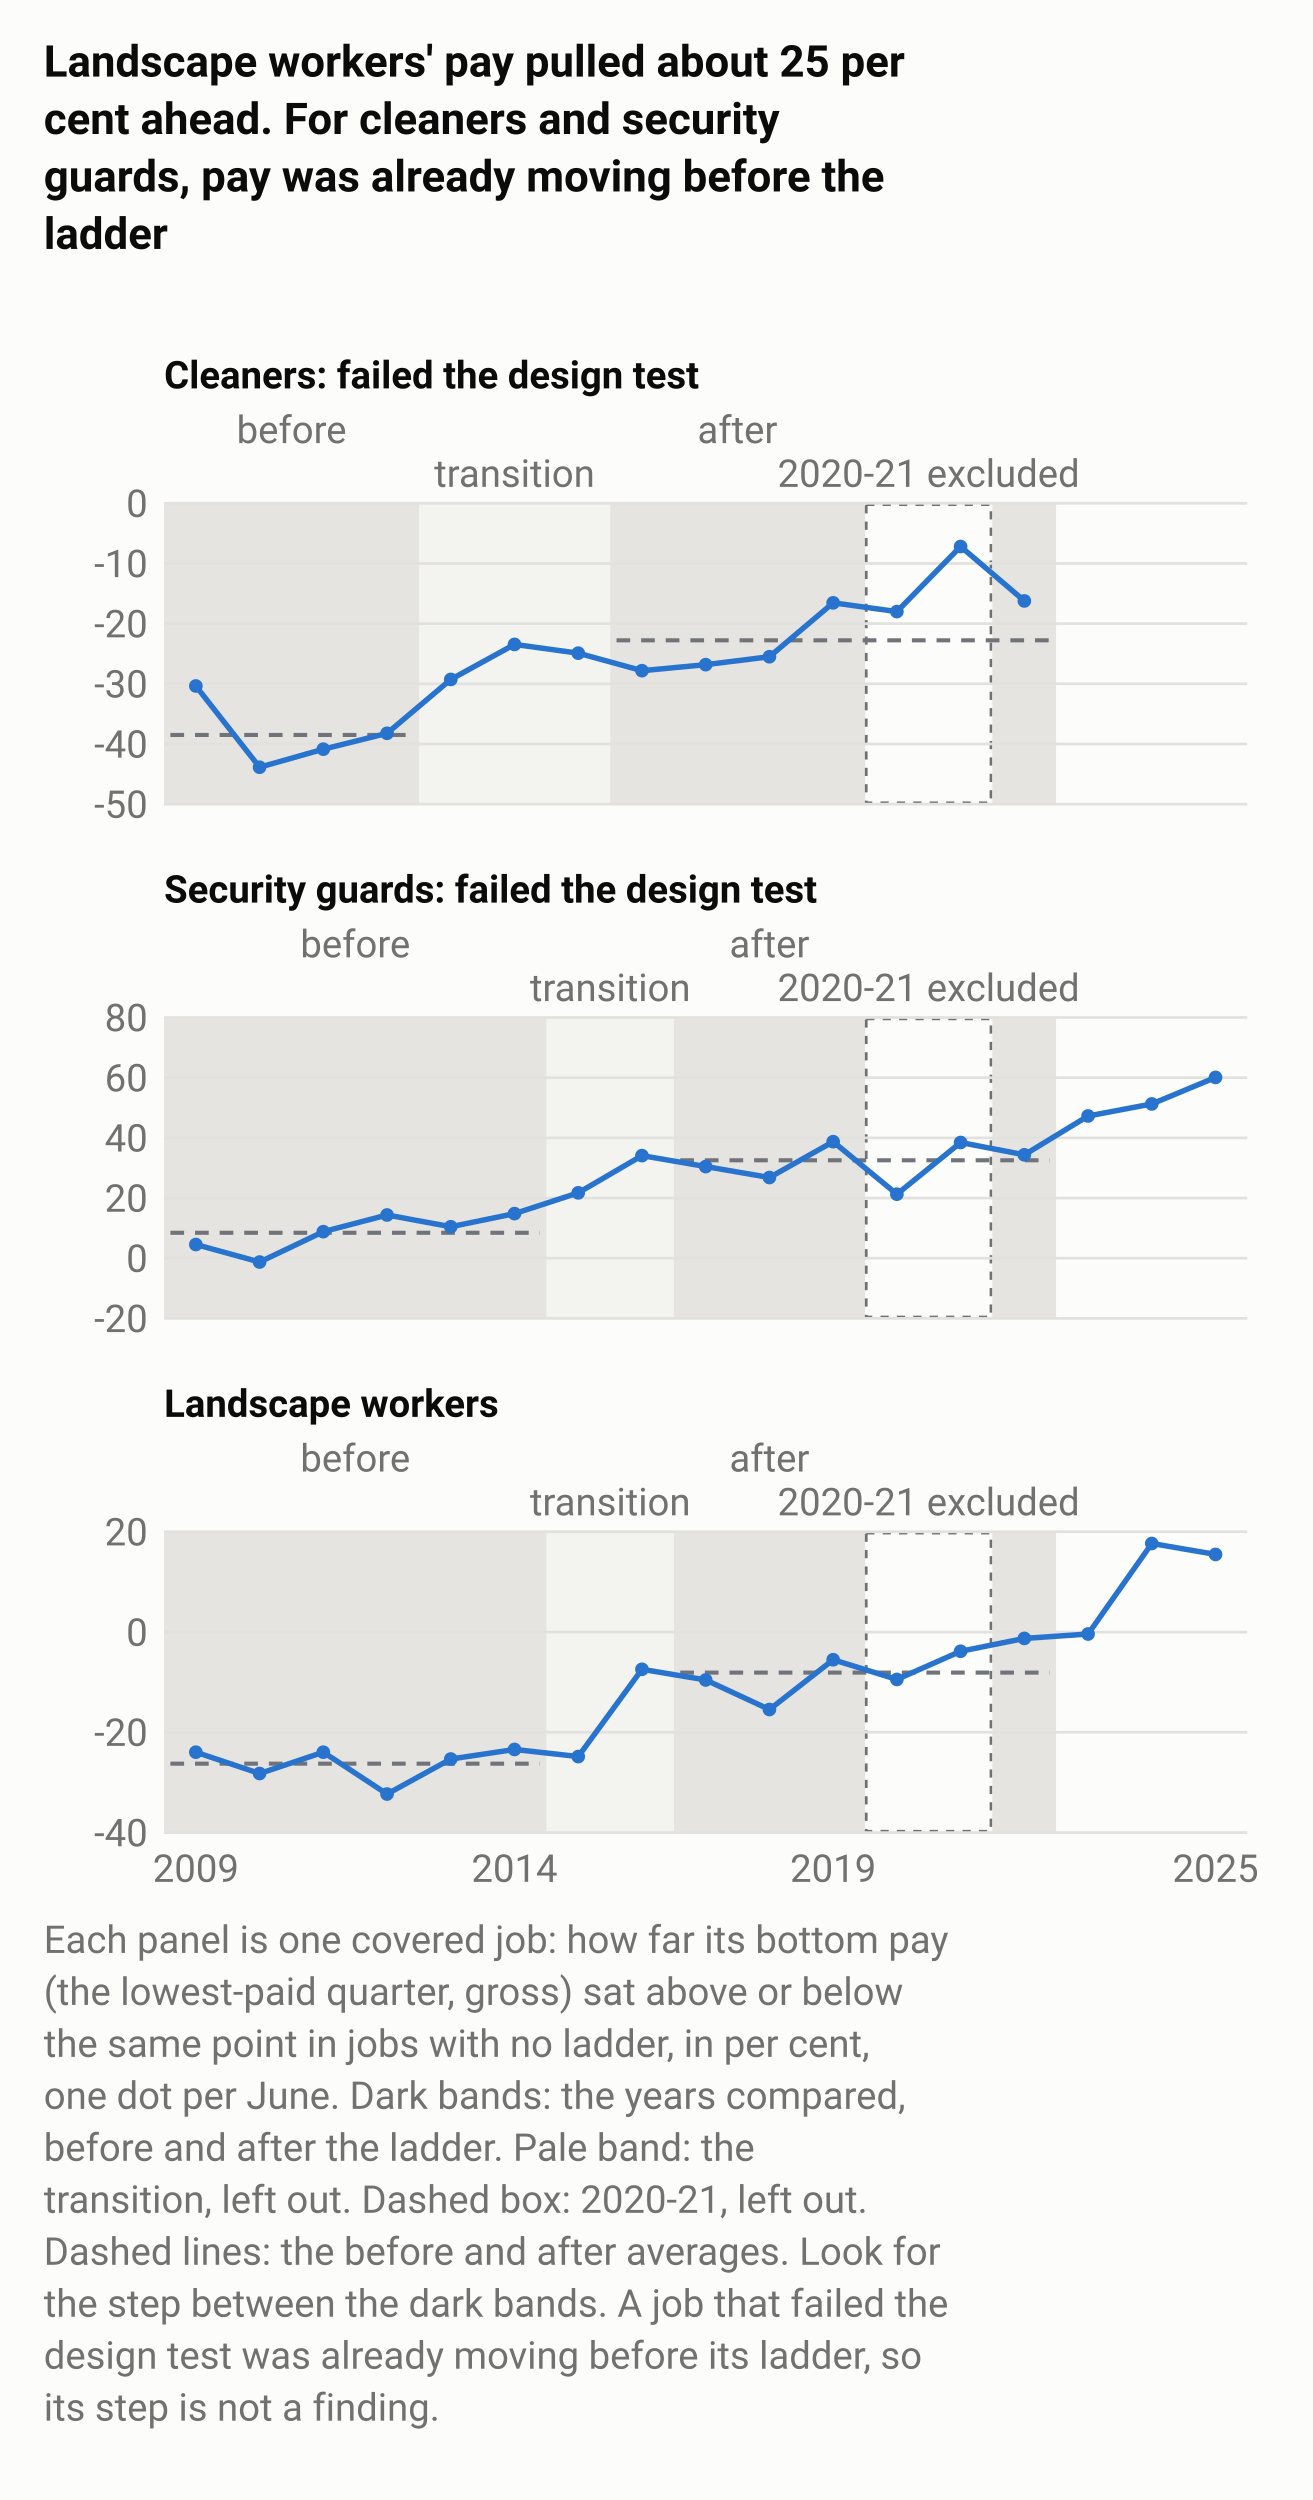
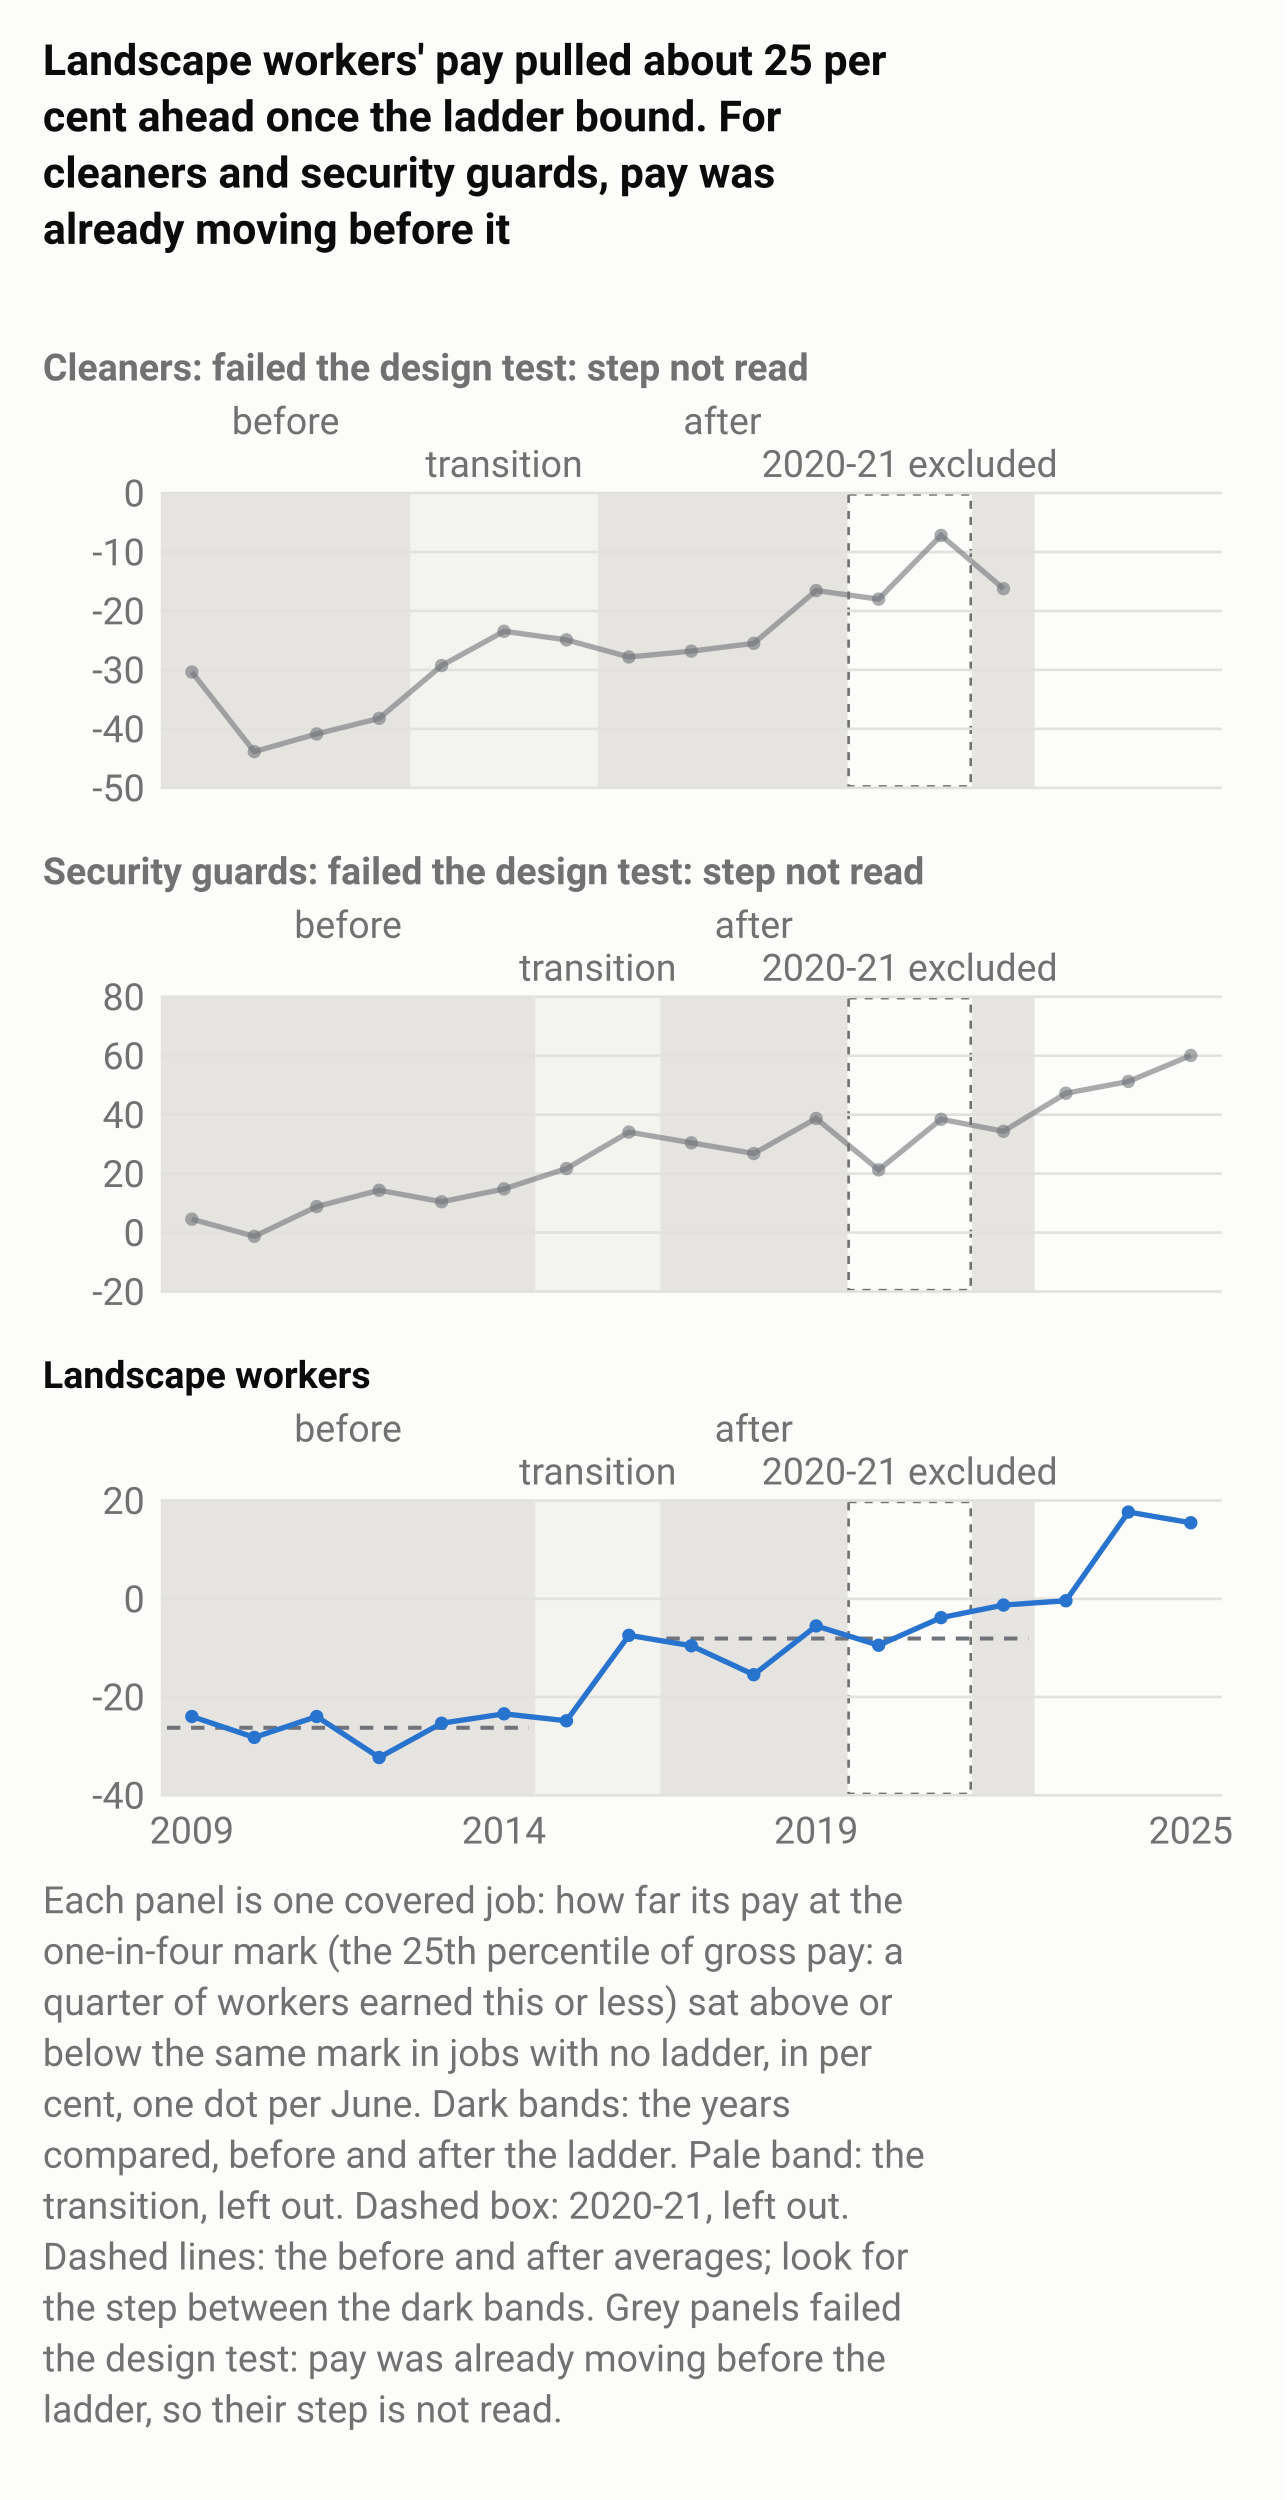
- <svg xmlns="http://www.w3.org/2000/svg" viewBox="0 0 480 914" role="img" aria-label="Three panels, one per covered job, showing bottom pay in covered jobs compared with jobs that had no ladder, in per cent, each June 2009-2025, with the before, transition, 2020-21 and after years shaded. Landscape workers' pay pulled about 25 per cent ahead. For cleaners and security guards, pay was already moving before the ladder.">
+ <svg xmlns="http://www.w3.org/2000/svg" viewBox="0 0 480 933" role="img" aria-label="Three panels, one per covered job, showing bottom pay in covered jobs compared with jobs that had no ladder, in per cent, each June 2009-2025, with the before, transition, 2020-21 and after years shaded. Landscape workers' pay pulled about 25 per cent ahead once the ladder bound. For cleaners and security guards, pay was already moving before it.">
  <style>:root{--fig-ink:#0b0b0b;--fig-ink-3:#717171;--fig-rule:#e2e1dd;--fig-surface:#fcfcfa;--fig-subject:#2873ce;--fig-context:#707379;}@media (prefers-color-scheme: dark){:root{--fig-ink:#ffffff;--fig-ink-3:#9a9a9a;--fig-rule:#38393a;--fig-surface:#1a1a19;--fig-subject:#3987e5;--fig-context:#93969c;}}:root[data-theme="dark"]{--fig-ink:#ffffff;--fig-ink-3:#9a9a9a;--fig-rule:#38393a;--fig-surface:#1a1a19;--fig-subject:#3987e5;--fig-context:#93969c;}text{font-family:ui-sans-serif,system-ui,-apple-system,Segoe UI,Roboto,Helvetica,Arial,sans-serif;}</style>
-   <rect x="0" y="0" width="480" height="914" fill="var(--fig-surface,#fcfcfa)" />
+   <rect x="0" y="0" width="480" height="933" fill="var(--fig-surface,#fcfcfa)" />
  <text x="16.0" y="28.0" font-size="16" fill="var(--fig-ink,#0b0b0b)" font-weight="600">Landscape workers' pay pulled about 25 per</text>
-   <text x="16.0" y="49.0" font-size="16" fill="var(--fig-ink,#0b0b0b)" font-weight="600">cent ahead. For cleaners and security</text>
-   <text x="16.0" y="70.0" font-size="16" fill="var(--fig-ink,#0b0b0b)" font-weight="600">guards, pay was already moving before the</text>
-   <text x="16.0" y="91.0" font-size="16" fill="var(--fig-ink,#0b0b0b)" font-weight="600">ladder</text>
-   <text x="60.0" y="142.0" font-size="14" fill="var(--fig-ink,#0b0b0b)" font-weight="600">Cleaners: failed the design test</text>
+   <text x="16.0" y="49.0" font-size="16" fill="var(--fig-ink,#0b0b0b)" font-weight="600">cent ahead once the ladder bound. For</text>
+   <text x="16.0" y="70.0" font-size="16" fill="var(--fig-ink,#0b0b0b)" font-weight="600">cleaners and security guards, pay was</text>
+   <text x="16.0" y="91.0" font-size="16" fill="var(--fig-ink,#0b0b0b)" font-weight="600">already moving before it</text>
+   <text x="16.0" y="142.0" font-size="14" fill="var(--fig-ink-3,#717171)" font-weight="600">Cleaners: failed the design test: step not read</text>
  <rect x="60.0" y="184" width="93.2" height="110" fill="var(--fig-rule,#e2e1dd)" opacity="0.9" />
  <text x="106.6" y="162.0" text-anchor="middle" font-size="14" fill="var(--fig-ink-3,#717171)">before</text>
  <rect x="153.2" y="184" width="69.9" height="110" fill="var(--fig-rule,#e2e1dd)" opacity="0.35" />
  <text x="188.1" y="178.0" text-anchor="middle" font-size="14" fill="var(--fig-ink-3,#717171)">transition</text>
  <rect x="223.1" y="184" width="93.2" height="110" fill="var(--fig-rule,#e2e1dd)" opacity="0.9" />
  <text x="269.6" y="162.0" text-anchor="middle" font-size="14" fill="var(--fig-ink-3,#717171)">after</text>
  <rect x="316.7" y="184.5" width="45.6" height="109" fill="none" stroke="var(--fig-ink-3,#717171)" stroke-width="1" stroke-dasharray="3 3" />
  <text x="339.5" y="178.0" text-anchor="middle" font-size="14" fill="var(--fig-ink-3,#717171)">2020-21 excluded</text>
  <rect x="362.8" y="184" width="23.3" height="110" fill="var(--fig-rule,#e2e1dd)" opacity="0.9" />
  <line x1="60" x2="456" y1="294.0" y2="294.0" stroke="var(--fig-rule,#e2e1dd)" stroke-width="1" />
  <text x="54.0" y="299.0" text-anchor="end" font-size="14" fill="var(--fig-ink-3,#717171)">-50</text>
  <line x1="60" x2="456" y1="272.0" y2="272.0" stroke="var(--fig-rule,#e2e1dd)" stroke-width="1" />
  <text x="54.0" y="277.0" text-anchor="end" font-size="14" fill="var(--fig-ink-3,#717171)">-40</text>
  <line x1="60" x2="456" y1="250.0" y2="250.0" stroke="var(--fig-rule,#e2e1dd)" stroke-width="1" />
  <text x="54.0" y="255.0" text-anchor="end" font-size="14" fill="var(--fig-ink-3,#717171)">-30</text>
  <line x1="60" x2="456" y1="228.0" y2="228.0" stroke="var(--fig-rule,#e2e1dd)" stroke-width="1" />
  <text x="54.0" y="233.0" text-anchor="end" font-size="14" fill="var(--fig-ink-3,#717171)">-20</text>
  <line x1="60" x2="456" y1="206.0" y2="206.0" stroke="var(--fig-rule,#e2e1dd)" stroke-width="1" />
  <text x="54.0" y="211.0" text-anchor="end" font-size="14" fill="var(--fig-ink-3,#717171)">-10</text>
  <line x1="60" x2="456" y1="184.0" y2="184.0" stroke="var(--fig-rule,#e2e1dd)" stroke-width="1" />
  <text x="54.0" y="189.0" text-anchor="end" font-size="14" fill="var(--fig-ink-3,#717171)">0</text>
-   <line x1="62.3" x2="150.8" y1="268.7" y2="268.7" stroke="var(--fig-context,#707379)" stroke-width="1.5" stroke-dasharray="5 4" />
-   <line x1="225.4" x2="383.8" y1="234.1" y2="234.1" stroke="var(--fig-context,#707379)" stroke-width="1.5" stroke-dasharray="5 4" />
-   <polyline points="71.6,250.8 94.9,280.5 118.2,273.9 141.5,268.1 164.8,248.4 188.1,235.6 211.4,238.8 234.7,245.2 258.0,243.0 281.3,240.1 304.6,220.4 327.9,223.6 351.2,199.8 374.5,219.7" fill="none" stroke="var(--fig-subject,#2873ce)" stroke-width="2" />
-   <circle cx="71.6" cy="250.8" r="2.5" fill="var(--fig-subject,#2873ce)" />
-   <circle cx="94.9" cy="280.5" r="2.5" fill="var(--fig-subject,#2873ce)" />
-   <circle cx="118.2" cy="273.9" r="2.5" fill="var(--fig-subject,#2873ce)" />
-   <circle cx="141.5" cy="268.1" r="2.5" fill="var(--fig-subject,#2873ce)" />
-   <circle cx="164.8" cy="248.4" r="2.5" fill="var(--fig-subject,#2873ce)" />
-   <circle cx="188.1" cy="235.6" r="2.5" fill="var(--fig-subject,#2873ce)" />
-   <circle cx="211.4" cy="238.8" r="2.5" fill="var(--fig-subject,#2873ce)" />
-   <circle cx="234.7" cy="245.2" r="2.5" fill="var(--fig-subject,#2873ce)" />
-   <circle cx="258.0" cy="243.0" r="2.5" fill="var(--fig-subject,#2873ce)" />
-   <circle cx="281.3" cy="240.1" r="2.5" fill="var(--fig-subject,#2873ce)" />
-   <circle cx="304.6" cy="220.4" r="2.5" fill="var(--fig-subject,#2873ce)" />
-   <circle cx="327.9" cy="223.6" r="2.5" fill="var(--fig-subject,#2873ce)" />
-   <circle cx="351.2" cy="199.8" r="2.5" fill="var(--fig-subject,#2873ce)" />
-   <circle cx="374.5" cy="219.7" r="2.5" fill="var(--fig-subject,#2873ce)" />
-   <text x="60.0" y="330.0" font-size="14" fill="var(--fig-ink,#0b0b0b)" font-weight="600">Security guards: failed the design test</text>
+   <polyline points="71.6,250.8 94.9,280.5 118.2,273.9 141.5,268.1 164.8,248.4 188.1,235.6 211.4,238.8 234.7,245.2 258.0,243.0 281.3,240.1 304.6,220.4 327.9,223.6 351.2,199.8 374.5,219.7" fill="none" stroke="var(--fig-context,#707379)" stroke-width="2" stroke-opacity="0.6" />
+   <circle cx="71.6" cy="250.8" r="2.5" fill="var(--fig-context,#707379)" fill-opacity="0.6" />
+   <circle cx="94.9" cy="280.5" r="2.5" fill="var(--fig-context,#707379)" fill-opacity="0.6" />
+   <circle cx="118.2" cy="273.9" r="2.5" fill="var(--fig-context,#707379)" fill-opacity="0.6" />
+   <circle cx="141.5" cy="268.1" r="2.5" fill="var(--fig-context,#707379)" fill-opacity="0.6" />
+   <circle cx="164.8" cy="248.4" r="2.5" fill="var(--fig-context,#707379)" fill-opacity="0.6" />
+   <circle cx="188.1" cy="235.6" r="2.5" fill="var(--fig-context,#707379)" fill-opacity="0.6" />
+   <circle cx="211.4" cy="238.8" r="2.5" fill="var(--fig-context,#707379)" fill-opacity="0.6" />
+   <circle cx="234.7" cy="245.2" r="2.5" fill="var(--fig-context,#707379)" fill-opacity="0.6" />
+   <circle cx="258.0" cy="243.0" r="2.5" fill="var(--fig-context,#707379)" fill-opacity="0.6" />
+   <circle cx="281.3" cy="240.1" r="2.5" fill="var(--fig-context,#707379)" fill-opacity="0.6" />
+   <circle cx="304.6" cy="220.4" r="2.5" fill="var(--fig-context,#707379)" fill-opacity="0.6" />
+   <circle cx="327.9" cy="223.6" r="2.5" fill="var(--fig-context,#707379)" fill-opacity="0.6" />
+   <circle cx="351.2" cy="199.8" r="2.5" fill="var(--fig-context,#707379)" fill-opacity="0.6" />
+   <circle cx="374.5" cy="219.7" r="2.5" fill="var(--fig-context,#707379)" fill-opacity="0.6" />
+   <text x="16.0" y="330.0" font-size="14" fill="var(--fig-ink-3,#717171)" font-weight="600">Security guards: failed the design test: step not read</text>
  <rect x="60.0" y="372" width="139.8" height="110" fill="var(--fig-rule,#e2e1dd)" opacity="0.9" />
  <text x="129.9" y="350.0" text-anchor="middle" font-size="14" fill="var(--fig-ink-3,#717171)">before</text>
  <rect x="199.8" y="372" width="46.6" height="110" fill="var(--fig-rule,#e2e1dd)" opacity="0.35" />
  <text x="223.1" y="366.0" text-anchor="middle" font-size="14" fill="var(--fig-ink-3,#717171)">transition</text>
  <rect x="246.4" y="372" width="69.9" height="110" fill="var(--fig-rule,#e2e1dd)" opacity="0.9" />
  <text x="281.3" y="350.0" text-anchor="middle" font-size="14" fill="var(--fig-ink-3,#717171)">after</text>
  <rect x="316.7" y="372.5" width="45.6" height="109" fill="none" stroke="var(--fig-ink-3,#717171)" stroke-width="1" stroke-dasharray="3 3" />
  <text x="339.5" y="366.0" text-anchor="middle" font-size="14" fill="var(--fig-ink-3,#717171)">2020-21 excluded</text>
  <rect x="362.8" y="372" width="23.3" height="110" fill="var(--fig-rule,#e2e1dd)" opacity="0.9" />
  <line x1="60" x2="456" y1="482.0" y2="482.0" stroke="var(--fig-rule,#e2e1dd)" stroke-width="1" />
  <text x="54.0" y="487.0" text-anchor="end" font-size="14" fill="var(--fig-ink-3,#717171)">-20</text>
  <line x1="60" x2="456" y1="460.0" y2="460.0" stroke="var(--fig-rule,#e2e1dd)" stroke-width="1" />
  <text x="54.0" y="465.0" text-anchor="end" font-size="14" fill="var(--fig-ink-3,#717171)">0</text>
  <line x1="60" x2="456" y1="438.0" y2="438.0" stroke="var(--fig-rule,#e2e1dd)" stroke-width="1" />
  <text x="54.0" y="443.0" text-anchor="end" font-size="14" fill="var(--fig-ink-3,#717171)">20</text>
  <line x1="60" x2="456" y1="416.0" y2="416.0" stroke="var(--fig-rule,#e2e1dd)" stroke-width="1" />
  <text x="54.0" y="421.0" text-anchor="end" font-size="14" fill="var(--fig-ink-3,#717171)">40</text>
  <line x1="60" x2="456" y1="394.0" y2="394.0" stroke="var(--fig-rule,#e2e1dd)" stroke-width="1" />
  <text x="54.0" y="399.0" text-anchor="end" font-size="14" fill="var(--fig-ink-3,#717171)">60</text>
  <line x1="60" x2="456" y1="372.0" y2="372.0" stroke="var(--fig-rule,#e2e1dd)" stroke-width="1" />
  <text x="54.0" y="377.0" text-anchor="end" font-size="14" fill="var(--fig-ink-3,#717171)">80</text>
-   <line x1="62.3" x2="197.4" y1="450.7" y2="450.7" stroke="var(--fig-context,#707379)" stroke-width="1.5" stroke-dasharray="5 4" />
-   <line x1="248.7" x2="383.8" y1="424.2" y2="424.2" stroke="var(--fig-context,#707379)" stroke-width="1.5" stroke-dasharray="5 4" />
-   <polyline points="71.6,455.0 94.9,461.4 118.2,450.3 141.5,444.2 164.8,448.5 188.1,443.7 211.4,436.1 234.7,422.5 258.0,426.5 281.3,430.5 304.6,417.4 327.9,436.6 351.2,417.7 374.5,422.2 397.8,408.0 421.1,403.6 444.4,393.9" fill="none" stroke="var(--fig-subject,#2873ce)" stroke-width="2" />
-   <circle cx="71.6" cy="455.0" r="2.5" fill="var(--fig-subject,#2873ce)" />
-   <circle cx="94.9" cy="461.4" r="2.5" fill="var(--fig-subject,#2873ce)" />
-   <circle cx="118.2" cy="450.3" r="2.5" fill="var(--fig-subject,#2873ce)" />
-   <circle cx="141.5" cy="444.2" r="2.5" fill="var(--fig-subject,#2873ce)" />
-   <circle cx="164.8" cy="448.5" r="2.5" fill="var(--fig-subject,#2873ce)" />
-   <circle cx="188.1" cy="443.7" r="2.5" fill="var(--fig-subject,#2873ce)" />
-   <circle cx="211.4" cy="436.1" r="2.5" fill="var(--fig-subject,#2873ce)" />
-   <circle cx="234.7" cy="422.5" r="2.5" fill="var(--fig-subject,#2873ce)" />
-   <circle cx="258.0" cy="426.5" r="2.5" fill="var(--fig-subject,#2873ce)" />
-   <circle cx="281.3" cy="430.5" r="2.5" fill="var(--fig-subject,#2873ce)" />
-   <circle cx="304.6" cy="417.4" r="2.5" fill="var(--fig-subject,#2873ce)" />
-   <circle cx="327.9" cy="436.6" r="2.5" fill="var(--fig-subject,#2873ce)" />
-   <circle cx="351.2" cy="417.7" r="2.5" fill="var(--fig-subject,#2873ce)" />
-   <circle cx="374.5" cy="422.2" r="2.5" fill="var(--fig-subject,#2873ce)" />
-   <circle cx="397.8" cy="408.0" r="2.5" fill="var(--fig-subject,#2873ce)" />
-   <circle cx="421.1" cy="403.6" r="2.5" fill="var(--fig-subject,#2873ce)" />
-   <circle cx="444.4" cy="393.9" r="2.5" fill="var(--fig-subject,#2873ce)" />
-   <text x="60.0" y="518.0" font-size="14" fill="var(--fig-ink,#0b0b0b)" font-weight="600">Landscape workers</text>
+   <polyline points="71.6,455.0 94.9,461.4 118.2,450.3 141.5,444.2 164.8,448.5 188.1,443.7 211.4,436.1 234.7,422.5 258.0,426.5 281.3,430.5 304.6,417.4 327.9,436.6 351.2,417.7 374.5,422.2 397.8,408.0 421.1,403.6 444.4,393.9" fill="none" stroke="var(--fig-context,#707379)" stroke-width="2" stroke-opacity="0.6" />
+   <circle cx="71.6" cy="455.0" r="2.5" fill="var(--fig-context,#707379)" fill-opacity="0.6" />
+   <circle cx="94.9" cy="461.4" r="2.5" fill="var(--fig-context,#707379)" fill-opacity="0.6" />
+   <circle cx="118.2" cy="450.3" r="2.5" fill="var(--fig-context,#707379)" fill-opacity="0.6" />
+   <circle cx="141.5" cy="444.2" r="2.5" fill="var(--fig-context,#707379)" fill-opacity="0.6" />
+   <circle cx="164.8" cy="448.5" r="2.5" fill="var(--fig-context,#707379)" fill-opacity="0.6" />
+   <circle cx="188.1" cy="443.7" r="2.5" fill="var(--fig-context,#707379)" fill-opacity="0.6" />
+   <circle cx="211.4" cy="436.1" r="2.5" fill="var(--fig-context,#707379)" fill-opacity="0.6" />
+   <circle cx="234.7" cy="422.5" r="2.5" fill="var(--fig-context,#707379)" fill-opacity="0.6" />
+   <circle cx="258.0" cy="426.5" r="2.5" fill="var(--fig-context,#707379)" fill-opacity="0.6" />
+   <circle cx="281.3" cy="430.5" r="2.5" fill="var(--fig-context,#707379)" fill-opacity="0.6" />
+   <circle cx="304.6" cy="417.4" r="2.5" fill="var(--fig-context,#707379)" fill-opacity="0.6" />
+   <circle cx="327.9" cy="436.6" r="2.5" fill="var(--fig-context,#707379)" fill-opacity="0.6" />
+   <circle cx="351.2" cy="417.7" r="2.5" fill="var(--fig-context,#707379)" fill-opacity="0.6" />
+   <circle cx="374.5" cy="422.2" r="2.5" fill="var(--fig-context,#707379)" fill-opacity="0.6" />
+   <circle cx="397.8" cy="408.0" r="2.5" fill="var(--fig-context,#707379)" fill-opacity="0.6" />
+   <circle cx="421.1" cy="403.6" r="2.5" fill="var(--fig-context,#707379)" fill-opacity="0.6" />
+   <circle cx="444.4" cy="393.9" r="2.5" fill="var(--fig-context,#707379)" fill-opacity="0.6" />
+   <text x="16.0" y="518.0" font-size="14" fill="var(--fig-ink,#0b0b0b)" font-weight="600">Landscape workers</text>
  <rect x="60.0" y="560" width="139.8" height="110" fill="var(--fig-rule,#e2e1dd)" opacity="0.9" />
  <text x="129.9" y="538.0" text-anchor="middle" font-size="14" fill="var(--fig-ink-3,#717171)">before</text>
  <rect x="199.8" y="560" width="46.6" height="110" fill="var(--fig-rule,#e2e1dd)" opacity="0.35" />
  <text x="223.1" y="554.0" text-anchor="middle" font-size="14" fill="var(--fig-ink-3,#717171)">transition</text>
  <rect x="246.4" y="560" width="69.9" height="110" fill="var(--fig-rule,#e2e1dd)" opacity="0.9" />
  <text x="281.3" y="538.0" text-anchor="middle" font-size="14" fill="var(--fig-ink-3,#717171)">after</text>
  <rect x="316.7" y="560.5" width="45.6" height="109" fill="none" stroke="var(--fig-ink-3,#717171)" stroke-width="1" stroke-dasharray="3 3" />
  <text x="339.5" y="554.0" text-anchor="middle" font-size="14" fill="var(--fig-ink-3,#717171)">2020-21 excluded</text>
  <rect x="362.8" y="560" width="23.3" height="110" fill="var(--fig-rule,#e2e1dd)" opacity="0.9" />
  <line x1="60" x2="456" y1="670.0" y2="670.0" stroke="var(--fig-rule,#e2e1dd)" stroke-width="1" />
  <text x="54.0" y="675.0" text-anchor="end" font-size="14" fill="var(--fig-ink-3,#717171)">-40</text>
  <line x1="60" x2="456" y1="633.3" y2="633.3" stroke="var(--fig-rule,#e2e1dd)" stroke-width="1" />
  <text x="54.0" y="638.3" text-anchor="end" font-size="14" fill="var(--fig-ink-3,#717171)">-20</text>
  <line x1="60" x2="456" y1="596.7" y2="596.7" stroke="var(--fig-rule,#e2e1dd)" stroke-width="1" />
  <text x="54.0" y="601.7" text-anchor="end" font-size="14" fill="var(--fig-ink-3,#717171)">0</text>
  <line x1="60" x2="456" y1="560.0" y2="560.0" stroke="var(--fig-rule,#e2e1dd)" stroke-width="1" />
  <text x="54.0" y="565.0" text-anchor="end" font-size="14" fill="var(--fig-ink-3,#717171)">20</text>
  <line x1="62.3" x2="197.4" y1="644.8" y2="644.8" stroke="var(--fig-context,#707379)" stroke-width="1.5" stroke-dasharray="5 4" />
  <line x1="248.7" x2="383.8" y1="611.5" y2="611.5" stroke="var(--fig-context,#707379)" stroke-width="1.5" stroke-dasharray="5 4" />
  <polyline points="71.6,640.6 94.9,648.4 118.2,640.6 141.5,655.9 164.8,643.1 188.1,639.6 211.4,642.2 234.7,610.3 258.0,614.2 281.3,625.0 304.6,606.8 327.9,614.0 351.2,603.7 374.5,599.0 397.8,597.4 421.1,564.3 444.4,568.3" fill="none" stroke="var(--fig-subject,#2873ce)" stroke-width="2" />
  <circle cx="71.6" cy="640.6" r="2.5" fill="var(--fig-subject,#2873ce)" />
  <circle cx="94.9" cy="648.4" r="2.5" fill="var(--fig-subject,#2873ce)" />
  <circle cx="118.2" cy="640.6" r="2.5" fill="var(--fig-subject,#2873ce)" />
  <circle cx="141.5" cy="655.9" r="2.5" fill="var(--fig-subject,#2873ce)" />
  <circle cx="164.8" cy="643.1" r="2.5" fill="var(--fig-subject,#2873ce)" />
  <circle cx="188.1" cy="639.6" r="2.5" fill="var(--fig-subject,#2873ce)" />
  <circle cx="211.4" cy="642.2" r="2.5" fill="var(--fig-subject,#2873ce)" />
  <circle cx="234.7" cy="610.3" r="2.5" fill="var(--fig-subject,#2873ce)" />
  <circle cx="258.0" cy="614.2" r="2.5" fill="var(--fig-subject,#2873ce)" />
  <circle cx="281.3" cy="625.0" r="2.5" fill="var(--fig-subject,#2873ce)" />
  <circle cx="304.6" cy="606.8" r="2.5" fill="var(--fig-subject,#2873ce)" />
  <circle cx="327.9" cy="614.0" r="2.5" fill="var(--fig-subject,#2873ce)" />
  <circle cx="351.2" cy="603.7" r="2.5" fill="var(--fig-subject,#2873ce)" />
  <circle cx="374.5" cy="599.0" r="2.5" fill="var(--fig-subject,#2873ce)" />
  <circle cx="397.8" cy="597.4" r="2.5" fill="var(--fig-subject,#2873ce)" />
  <circle cx="421.1" cy="564.3" r="2.5" fill="var(--fig-subject,#2873ce)" />
  <circle cx="444.4" cy="568.3" r="2.5" fill="var(--fig-subject,#2873ce)" />
  <text x="71.6" y="688.0" text-anchor="middle" font-size="14" fill="var(--fig-ink-3,#717171)">2009</text>
  <text x="188.1" y="688.0" text-anchor="middle" font-size="14" fill="var(--fig-ink-3,#717171)">2014</text>
  <text x="304.6" y="688.0" text-anchor="middle" font-size="14" fill="var(--fig-ink-3,#717171)">2019</text>
  <text x="444.4" y="688.0" text-anchor="middle" font-size="14" fill="var(--fig-ink-3,#717171)">2025</text>
-   <text x="16.0" y="714.0" font-size="14" fill="var(--fig-ink-3,#717171)">Each panel is one covered job: how far its bottom pay</text>
-   <text x="16.0" y="733.0" font-size="14" fill="var(--fig-ink-3,#717171)">(the lowest-paid quarter, gross) sat above or below</text>
-   <text x="16.0" y="752.0" font-size="14" fill="var(--fig-ink-3,#717171)">the same point in jobs with no ladder, in per cent,</text>
-   <text x="16.0" y="771.0" font-size="14" fill="var(--fig-ink-3,#717171)">one dot per June. Dark bands: the years compared,</text>
-   <text x="16.0" y="790.0" font-size="14" fill="var(--fig-ink-3,#717171)">before and after the ladder. Pale band: the</text>
-   <text x="16.0" y="809.0" font-size="14" fill="var(--fig-ink-3,#717171)">transition, left out. Dashed box: 2020-21, left out.</text>
-   <text x="16.0" y="828.0" font-size="14" fill="var(--fig-ink-3,#717171)">Dashed lines: the before and after averages. Look for</text>
-   <text x="16.0" y="847.0" font-size="14" fill="var(--fig-ink-3,#717171)">the step between the dark bands. A job that failed the</text>
-   <text x="16.0" y="866.0" font-size="14" fill="var(--fig-ink-3,#717171)">design test was already moving before its ladder, so</text>
-   <text x="16.0" y="885.0" font-size="14" fill="var(--fig-ink-3,#717171)">its step is not a finding.</text>
+   <text x="16.0" y="714.0" font-size="14" fill="var(--fig-ink-3,#717171)">Each panel is one covered job: how far its pay at the</text>
+   <text x="16.0" y="733.0" font-size="14" fill="var(--fig-ink-3,#717171)">one-in-four mark (the 25th percentile of gross pay: a</text>
+   <text x="16.0" y="752.0" font-size="14" fill="var(--fig-ink-3,#717171)">quarter of workers earned this or less) sat above or</text>
+   <text x="16.0" y="771.0" font-size="14" fill="var(--fig-ink-3,#717171)">below the same mark in jobs with no ladder, in per</text>
+   <text x="16.0" y="790.0" font-size="14" fill="var(--fig-ink-3,#717171)">cent, one dot per June. Dark bands: the years</text>
+   <text x="16.0" y="809.0" font-size="14" fill="var(--fig-ink-3,#717171)">compared, before and after the ladder. Pale band: the</text>
+   <text x="16.0" y="828.0" font-size="14" fill="var(--fig-ink-3,#717171)">transition, left out. Dashed box: 2020-21, left out.</text>
+   <text x="16.0" y="847.0" font-size="14" fill="var(--fig-ink-3,#717171)">Dashed lines: the before and after averages; look for</text>
+   <text x="16.0" y="866.0" font-size="14" fill="var(--fig-ink-3,#717171)">the step between the dark bands. Grey panels failed</text>
+   <text x="16.0" y="885.0" font-size="14" fill="var(--fig-ink-3,#717171)">the design test: pay was already moving before the</text>
+   <text x="16.0" y="904.0" font-size="14" fill="var(--fig-ink-3,#717171)">ladder, so their step is not read.</text>
</svg>
